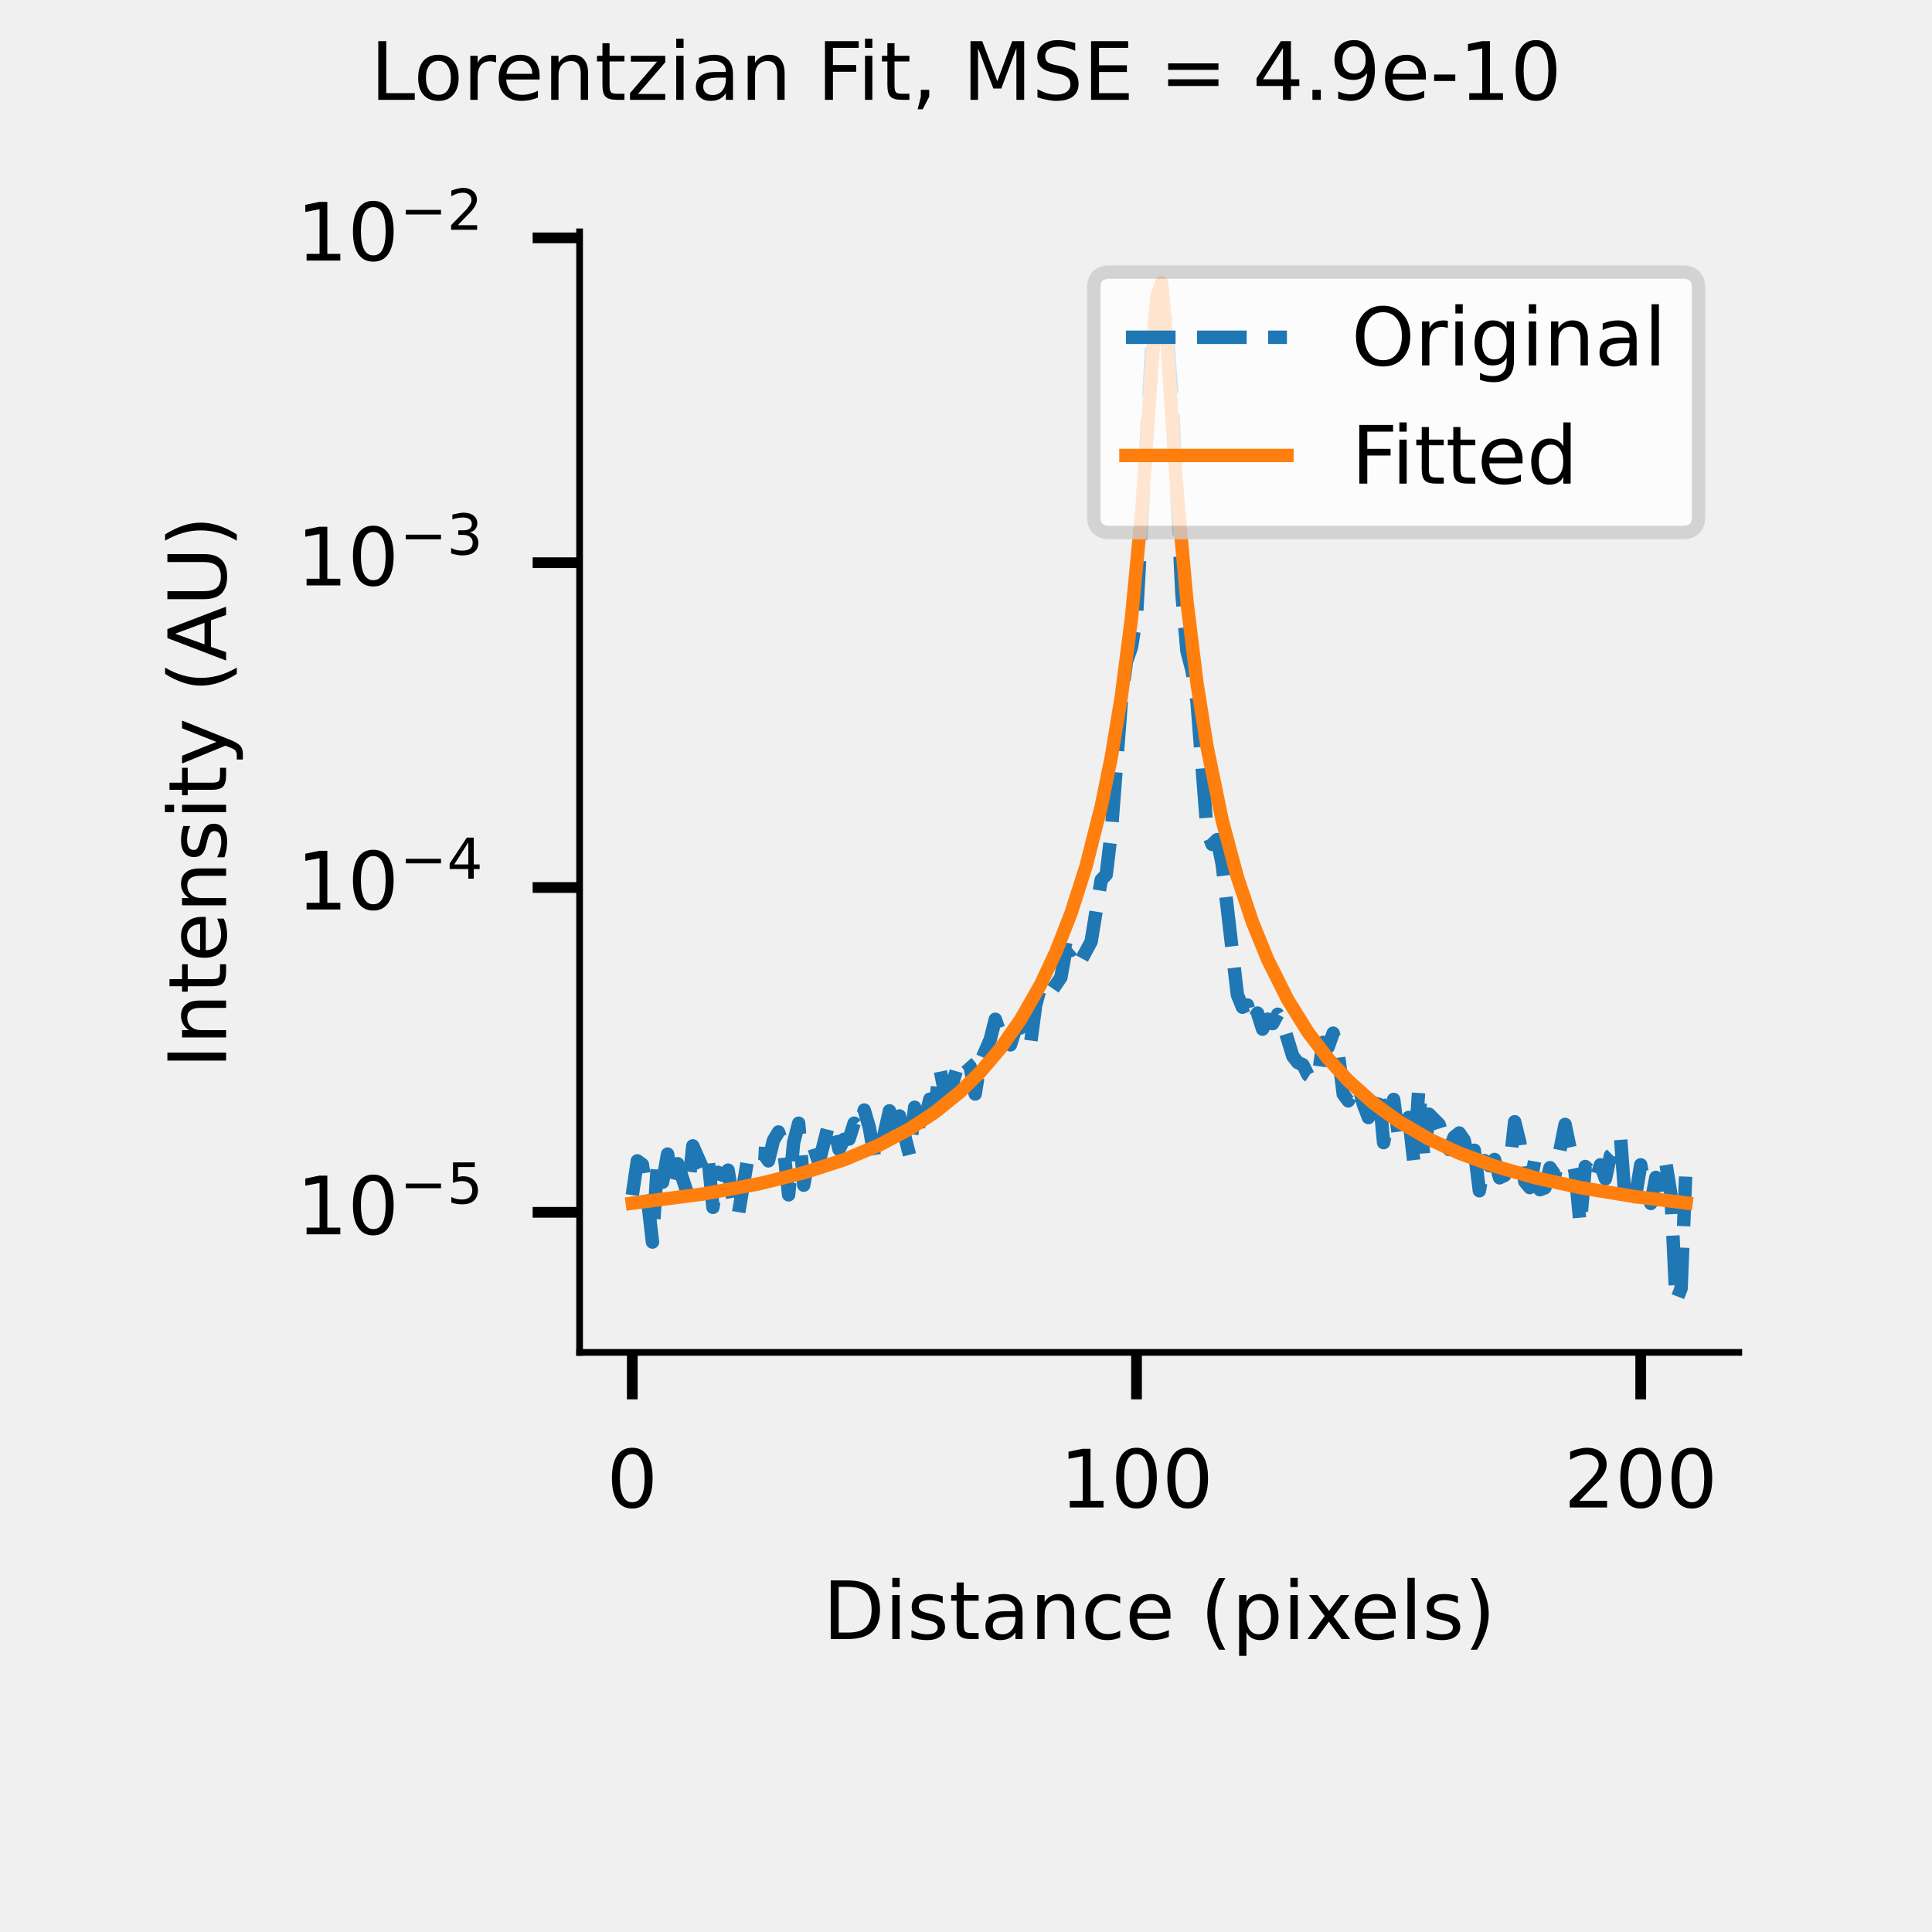
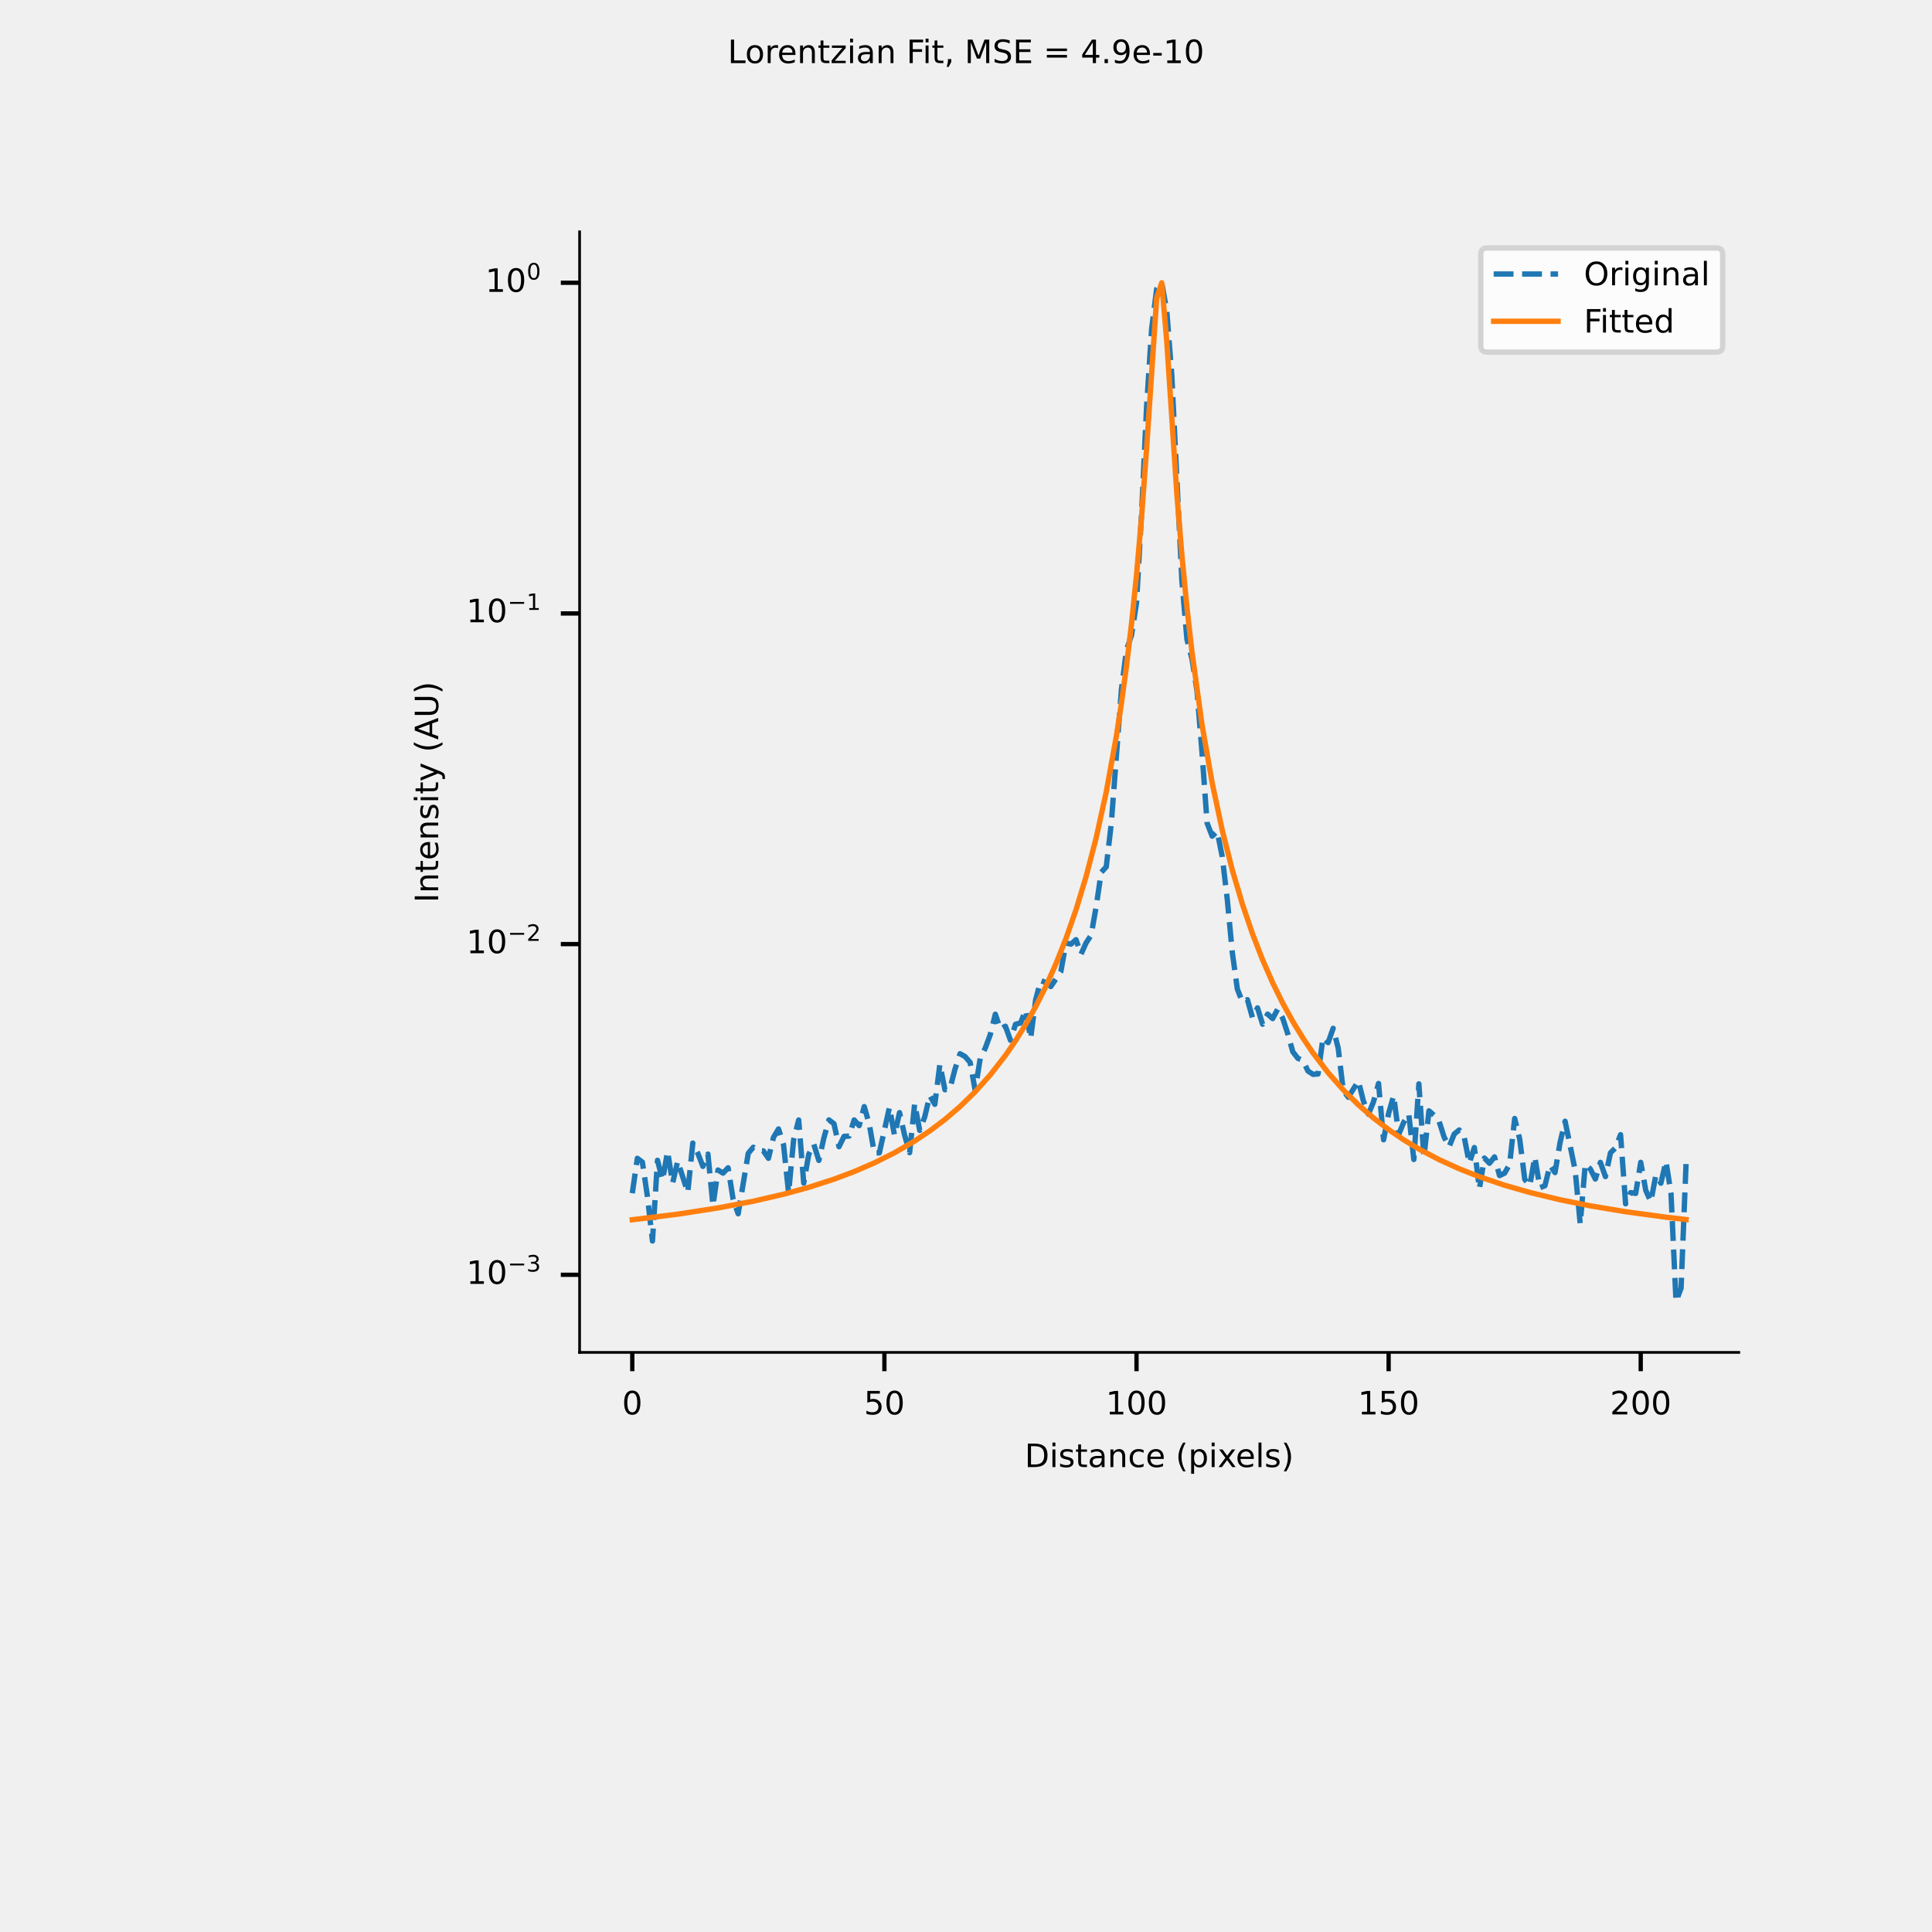
- <svg xmlns="http://www.w3.org/2000/svg" xmlns:xlink="http://www.w3.org/1999/xlink" width="144pt" height="144pt" viewBox="0 0 144 144" version="1.1">
+ <svg xmlns="http://www.w3.org/2000/svg" xmlns:xlink="http://www.w3.org/1999/xlink" width="360pt" height="360pt" viewBox="0 0 360 360" version="1.1">
  <defs>
    <style type="text/css">*{stroke-linejoin: round; stroke-linecap: butt}</style>
  </defs>
  <g id="figure_1">
    <g id="patch_1">
-       <path d="M 0 144  L 144 144  L 144 0  L 0 0  L 0 144  z " style="fill: none" />
+       <path d="M 0 360  L 360 360  L 360 0  L 0 0  L 0 360  z " style="fill: none" />
    </g>
    <g id="axes_1">
      <g id="patch_2">
-         <path d="M 43.2 100.8  L 129.6 100.8  L 129.6 17.28  L 43.2 17.28  L 43.2 100.8  z " style="fill: none" />
+         <path d="M 108 252  L 324 252  L 324 43.2  L 108 43.2  L 108 252  z " style="fill: none" />
      </g>
      <g id="matplotlib.axis_1">
        <g id="xtick_1">
          <g id="line2d_1">
            <defs>
-               <path id="mf68425304e" d="M 0 0  L 0 3.5  " style="stroke: #000000; stroke-width: 0.8" />
+               <path id="m94d29c4a60" d="M 0 0  L 0 3.5  " style="stroke: #000000; stroke-width: 0.8" />
            </defs>
            <g>
-               <use xlink:href="#mf68425304e" x="47.127" y="100.8" style="stroke: #000000; stroke-width: 0.8" />
+               <use xlink:href="#m94d29c4a60" x="117.818" y="252" style="stroke: #000000; stroke-width: 0.8" />
            </g>
          </g>
          <g id="text_1">
-             <text style="font: 6px 'DejaVu Sans', 'Arial', 'Helvetica', 'Lucida Grande', 'Verdana', 'Geneva', 'Lucid', 'Avant Garde', sans-serif; text-anchor: middle" x="47.127" y="112.359" transform="rotate(-0 47.12727 112.3591)">0</text>
+             <text style="font: 6px 'DejaVu Sans', 'Arial', 'Helvetica', 'Lucida Grande', 'Verdana', 'Geneva', 'Lucid', 'Avant Garde', sans-serif; text-anchor: middle" x="117.818" y="263.559" transform="rotate(-0 117.8182 263.5591)">0</text>
          </g>
        </g>
        <g id="xtick_2">
          <g id="line2d_2">
            <g>
-               <use xlink:href="#mf68425304e" x="84.709" y="100.8" style="stroke: #000000; stroke-width: 0.8" />
+               <use xlink:href="#m94d29c4a60" x="164.795" y="252" style="stroke: #000000; stroke-width: 0.8" />
            </g>
          </g>
          <g id="text_2">
-             <text style="font: 6px 'DejaVu Sans', 'Arial', 'Helvetica', 'Lucida Grande', 'Verdana', 'Geneva', 'Lucid', 'Avant Garde', sans-serif; text-anchor: middle" x="84.709" y="112.359" transform="rotate(-0 84.70883 112.3591)">100</text>
+             <text style="font: 6px 'DejaVu Sans', 'Arial', 'Helvetica', 'Lucida Grande', 'Verdana', 'Geneva', 'Lucid', 'Avant Garde', sans-serif; text-anchor: middle" x="164.795" y="263.559" transform="rotate(-0 164.7951 263.5591)">50</text>
          </g>
        </g>
        <g id="xtick_3">
          <g id="line2d_3">
            <g>
-               <use xlink:href="#mf68425304e" x="122.29" y="100.8" style="stroke: #000000; stroke-width: 0.8" />
+               <use xlink:href="#m94d29c4a60" x="211.772" y="252" style="stroke: #000000; stroke-width: 0.8" />
            </g>
          </g>
          <g id="text_3">
-             <text style="font: 6px 'DejaVu Sans', 'Arial', 'Helvetica', 'Lucida Grande', 'Verdana', 'Geneva', 'Lucid', 'Avant Garde', sans-serif; text-anchor: middle" x="122.29" y="112.359" transform="rotate(-0 122.2904 112.3591)">200</text>
-           </g>
-         </g>
-         <g id="text_4">
-           <text style="font: 6px 'DejaVu Sans', 'Arial', 'Helvetica', 'Lucida Grande', 'Verdana', 'Geneva', 'Lucid', 'Avant Garde', sans-serif; text-anchor: middle" x="86.4" y="122.166" transform="rotate(-0 86.4 122.1659)">Distance (pixels)</text>
+             <text style="font: 6px 'DejaVu Sans', 'Arial', 'Helvetica', 'Lucida Grande', 'Verdana', 'Geneva', 'Lucid', 'Avant Garde', sans-serif; text-anchor: middle" x="211.772" y="263.559" transform="rotate(-0 211.7721 263.5591)">100</text>
+           </g>
+         </g>
+         <g id="xtick_4">
+           <g id="line2d_4">
+             <g>
+               <use xlink:href="#m94d29c4a60" x="258.749" y="252" style="stroke: #000000; stroke-width: 0.8" />
+             </g>
+           </g>
+           <g id="text_4">
+             <text style="font: 6px 'DejaVu Sans', 'Arial', 'Helvetica', 'Lucida Grande', 'Verdana', 'Geneva', 'Lucid', 'Avant Garde', sans-serif; text-anchor: middle" x="258.749" y="263.559" transform="rotate(-0 258.749 263.5591)">150</text>
+           </g>
+         </g>
+         <g id="xtick_5">
+           <g id="line2d_5">
+             <g>
+               <use xlink:href="#m94d29c4a60" x="305.726" y="252" style="stroke: #000000; stroke-width: 0.8" />
+             </g>
+           </g>
+           <g id="text_5">
+             <text style="font: 6px 'DejaVu Sans', 'Arial', 'Helvetica', 'Lucida Grande', 'Verdana', 'Geneva', 'Lucid', 'Avant Garde', sans-serif; text-anchor: middle" x="305.726" y="263.559" transform="rotate(-0 305.726 263.5591)">200</text>
+           </g>
+         </g>
+         <g id="text_6">
+           <text style="font: 6px 'DejaVu Sans', 'Arial', 'Helvetica', 'Lucida Grande', 'Verdana', 'Geneva', 'Lucid', 'Avant Garde', sans-serif; text-anchor: middle" x="216" y="273.366" transform="rotate(-0 216 273.3659)">Distance (pixels)</text>
        </g>
      </g>
      <g id="matplotlib.axis_2">
        <g id="ytick_1">
-           <g id="line2d_4">
+           <g id="line2d_6">
            <defs>
-               <path id="m65de9757bf" d="M 0 0  L -3.5 0  " style="stroke: #000000; stroke-width: 0.8" />
+               <path id="m3ae475404d" d="M 0 0  L -3.5 0  " style="stroke: #000000; stroke-width: 0.8" />
            </defs>
            <g>
-               <use xlink:href="#m65de9757bf" x="43.2" y="90.36" style="stroke: #000000; stroke-width: 0.8" />
-             </g>
-           </g>
-           <g id="text_5">
-             <g transform="translate(22.1 92.63987)">
-               <text>
-                 <tspan style="font: 6px 'DejaVu Sans'" x="0 3.817" y="-0.641">10</tspan>
-                 <tspan style="font: 4.2px 'DejaVu Sans'" x="7.692 11.211" y="-2.938">−5</tspan>
-               </text>
-             </g>
-           </g>
-         </g>
-         <g id="ytick_2">
-           <g id="line2d_5">
-             <g>
-               <use xlink:href="#m65de9757bf" x="43.2" y="66.15" style="stroke: #000000; stroke-width: 0.8" />
-             </g>
-           </g>
-           <g id="text_6">
-             <g transform="translate(22.1 68.42982)">
-               <text>
-                 <tspan style="font: 6px 'DejaVu Sans'" x="0 3.817" y="-0.641">10</tspan>
-                 <tspan style="font: 4.2px 'DejaVu Sans'" x="7.692 11.211" y="-2.938">−4</tspan>
-               </text>
-             </g>
-           </g>
-         </g>
-         <g id="ytick_3">
-           <g id="line2d_6">
-             <g>
-               <use xlink:href="#m65de9757bf" x="43.2" y="41.94" style="stroke: #000000; stroke-width: 0.8" />
+               <use xlink:href="#m3ae475404d" x="108" y="237.537" style="stroke: #000000; stroke-width: 0.8" />
            </g>
          </g>
          <g id="text_7">
-             <g transform="translate(22.1 44.21976)">
+             <g transform="translate(86.9 239.8162)">
              <text>
                <tspan style="font: 6px 'DejaVu Sans'" x="0 3.817" y="-0.586">10</tspan>
                <tspan style="font: 4.2px 'DejaVu Sans'" x="7.692 11.211" y="-2.883">−3</tspan>
              </text>
            </g>
          </g>
        </g>
-         <g id="ytick_4">
+         <g id="ytick_2">
          <g id="line2d_7">
            <g>
-               <use xlink:href="#m65de9757bf" x="43.2" y="17.73" style="stroke: #000000; stroke-width: 0.8" />
+               <use xlink:href="#m3ae475404d" x="108" y="175.921" style="stroke: #000000; stroke-width: 0.8" />
            </g>
          </g>
          <g id="text_8">
-             <g transform="translate(22.1 20.0097)">
+             <g transform="translate(86.9 178.2009)">
              <text>
                <tspan style="font: 6px 'DejaVu Sans'" x="0 3.817" y="-0.586">10</tspan>
                <tspan style="font: 4.2px 'DejaVu Sans'" x="7.692 11.211" y="-2.883">−2</tspan>
+               </text>
+             </g>
+           </g>
+         </g>
+         <g id="ytick_3">
+           <g id="line2d_8">
+             <g>
+               <use xlink:href="#m3ae475404d" x="108" y="114.306" style="stroke: #000000; stroke-width: 0.8" />
+             </g>
+           </g>
+           <g id="text_9">
+             <g transform="translate(86.9 116.5857)">
+               <text>
+                 <tspan style="font: 6px 'DejaVu Sans'" x="0 3.817" y="-0.641">10</tspan>
+                 <tspan style="font: 4.2px 'DejaVu Sans'" x="7.692 11.211" y="-2.938">−1</tspan>
+               </text>
+             </g>
+           </g>
+         </g>
+         <g id="ytick_4">
+           <g id="line2d_9">
+             <g>
+               <use xlink:href="#m3ae475404d" x="108" y="52.691" style="stroke: #000000; stroke-width: 0.8" />
+             </g>
+           </g>
+           <g id="text_10">
+             <g transform="translate(90.44 54.97044)">
+               <text>
+                 <tspan style="font: 6px 'DejaVu Sans'" x="0 3.817" y="-0.586">10</tspan>
+                 <tspan style="font: 4.2px 'DejaVu Sans'" x="7.692" y="-2.883">0</tspan>
              </text>
            </g>
          </g>
        </g>
        <g id="ytick_5" />
        <g id="ytick_6" />
        <g id="ytick_7" />
        <g id="ytick_8" />
        <g id="ytick_9" />
        <g id="ytick_10" />
        <g id="ytick_11" />
        <g id="ytick_12" />
        <g id="ytick_13" />
        <g id="ytick_14" />
        <g id="ytick_15" />
        <g id="ytick_16" />
        <g id="ytick_17" />
        <g id="ytick_18" />
        <g id="ytick_19" />
        <g id="ytick_20" />
        <g id="ytick_21" />
        <g id="ytick_22" />
        <g id="ytick_23" />
        <g id="ytick_24" />
        <g id="ytick_25" />
        <g id="ytick_26" />
        <g id="ytick_27" />
        <g id="ytick_28" />
        <g id="ytick_29" />
        <g id="ytick_30" />
        <g id="ytick_31" />
        <g id="ytick_32" />
-         <g id="ytick_33" />
-         <g id="ytick_34" />
-         <g id="text_9">
-           <text style="font: 6px 'DejaVu Sans', 'Arial', 'Helvetica', 'Lucida Grande', 'Verdana', 'Geneva', 'Lucid', 'Avant Garde', sans-serif; text-anchor: middle" x="16.852" y="59.04" transform="rotate(-90 16.85219 59.04)">Intensity (AU)</text>
-         </g>
-       </g>
-       <g id="line2d_8">
-         <path d="M 47.127 89.08  L 47.503 86.524  L 47.879 86.798  L 48.255 89.31  L 48.631 92.576  L 49.006 86.668  L 49.382 88.116  L 49.758 86.018  L 50.134 88.338  L 50.51 86.736  L 51.261 89.019  L 51.637 85.409  L 52.389 87.114  L 52.765 86.213  L 53.14 89.989  L 53.516 87.38  L 53.892 87.607  L 54.268 87.217  L 54.644 89.529  L 55.019 90.583  L 55.771 86.154  L 56.147 85.713  L 56.523 85.961  L 56.898 85.979  L 57.274 86.522  L 57.65 84.993  L 58.026 84.371  L 58.402 85.532  L 58.778 89.056  L 59.153 85.155  L 59.529 83.717  L 59.905 88.337  L 60.281 86.224  L 60.657 85.498  L 61.032 86.677  L 61.784 83.711  L 62.16 83.99  L 62.536 85.675  L 62.912 84.915  L 63.287 84.896  L 63.663 83.714  L 64.039 84.132  L 64.415 82.737  L 64.791 84.023  L 65.166 86.137  L 65.542 86.121  L 66.294 82.793  L 66.67 84.836  L 67.045 83.177  L 67.797 86.109  L 68.173 82.53  L 68.549 84.476  L 68.925 83.484  L 69.3 81.928  L 69.676 82.569  L 70.052 79.64  L 70.428 81.501  L 70.804 81.417  L 71.555 78.865  L 71.931 79.074  L 72.307 79.497  L 72.683 81.541  L 73.059 79.21  L 73.81 77.462  L 74.186 75.971  L 74.562 77.062  L 74.938 76.852  L 75.313 77.876  L 75.689 76.709  L 76.065 76.615  L 76.441 75.673  L 76.817 77.75  L 77.193 74.913  L 77.568 73.511  L 77.944 73.648  L 78.32 73.946  L 79.072 72.852  L 79.447 70.76  L 79.823 70.841  L 80.199 70.516  L 80.575 71.572  L 81.326 70.187  L 82.078 65.583  L 82.454 65.182  L 82.83 62.004  L 83.581 52.234  L 83.957 49.313  L 84.333 48.24  L 84.709 45.874  L 85.836 25.799  L 86.212 22.863  L 86.588 22.42  L 86.964 24.46  L 87.34 29.22  L 88.091 44.232  L 88.467 48.519  L 88.843 49.961  L 89.219 52.315  L 89.97 61.975  L 90.346 62.936  L 90.722 62.583  L 91.098 64.425  L 92.225 74.134  L 92.601 75.071  L 92.977 74.908  L 93.353 76.225  L 93.728 75.51  L 94.104 76.703  L 94.48 75.964  L 94.856 76.295  L 95.232 75.597  L 95.607 76.275  L 96.359 78.725  L 96.735 79.202  L 97.111 79.361  L 97.487 80.128  L 97.862 80.374  L 98.238 80.349  L 98.614 77.694  L 98.99 78.051  L 99.366 77.006  L 99.741 78.454  L 100.117 81.55  L 100.493 82.052  L 101.245 80.862  L 101.621 82.324  L 101.996 83.297  L 102.372 82.384  L 102.748 81.042  L 103.124 85.165  L 103.5 83.231  L 103.875 81.944  L 104.251 84.776  L 104.627 83.88  L 105.003 83.287  L 105.379 86.609  L 105.755 81.072  L 106.13 86.461  L 106.506 83.046  L 107.258 83.803  L 107.634 84.963  L 108.009 85.677  L 108.385 84.75  L 108.761 84.446  L 109.137 84.989  L 109.513 86.875  L 109.888 85.734  L 110.264 88.754  L 110.64 86.504  L 111.016 86.886  L 111.392 86.421  L 111.768 87.786  L 112.143 87.611  L 112.519 86.957  L 112.895 83.608  L 113.271 85.118  L 113.647 88.064  L 114.022 88.517  L 114.398 86.426  L 114.774 88.673  L 115.15 88.53  L 115.526 87.032  L 115.902 87.567  L 116.653 83.808  L 117.405 87.41  L 117.781 91.327  L 118.156 86.945  L 118.532 87.303  L 118.908 88.04  L 119.284 86.82  L 119.66 87.862  L 120.035 86.12  L 120.411 85.756  L 120.787 84.792  L 121.163 89.853  L 121.539 89.032  L 121.915 89.093  L 122.29 86.817  L 122.666 88.872  L 123.042 89.698  L 123.418 87.758  L 123.794 88.344  L 124.169 86.743  L 124.545 89.07  L 124.921 97.004  L 125.297 96.034  L 125.673 86.806  L 125.673 86.806  " clip-path="url(#pccf803c5ea)" style="fill: none; stroke-dasharray: 3.7,1.6; stroke-dashoffset: 0; stroke: #1f77b4" />
-       </g>
-       <g id="line2d_9">
-         <path d="M 47.127 89.678  L 52.389 88.995  L 56.523 88.242  L 59.905 87.411  L 62.912 86.44  L 65.542 85.339  L 67.797 84.141  L 69.676 82.906  L 71.555 81.388  L 73.059 79.914  L 74.562 78.145  L 76.065 75.999  L 77.568 73.362  L 78.696 70.96  L 79.823 68.077  L 80.951 64.55  L 82.078 60.112  L 82.83 56.426  L 83.581 51.886  L 84.333 46.075  L 85.085 38.236  L 86.212 22.183  L 86.588 21.076  L 86.964 25.366  L 87.715 36.52  L 88.467 44.839  L 89.219 50.948  L 89.97 55.679  L 91.098 61.153  L 92.225 65.367  L 93.353 68.738  L 94.48 71.507  L 95.983 74.512  L 97.487 76.931  L 98.99 78.91  L 100.493 80.55  L 102.372 82.229  L 104.251 83.589  L 106.506 84.9  L 108.761 85.946  L 111.392 86.914  L 114.398 87.775  L 117.781 88.518  L 121.915 89.198  L 125.673 89.663  L 125.673 89.663  " clip-path="url(#pccf803c5ea)" style="fill: none; stroke: #ff7f0e; stroke-linecap: square" />
+         <g id="text_11">
+           <text style="font: 6px 'DejaVu Sans', 'Arial', 'Helvetica', 'Lucida Grande', 'Verdana', 'Geneva', 'Lucid', 'Avant Garde', sans-serif; text-anchor: middle" x="81.652" y="147.6" transform="rotate(-90 81.65219 147.6)">Intensity (AU)</text>
+         </g>
+       </g>
+       <g id="line2d_10">
+         <path d="M 117.818 222.343  L 118.758 215.837  L 119.697 216.535  L 120.637 222.928  L 121.576 231.241  L 122.516 216.205  L 123.455 219.889  L 124.395 214.549  L 125.334 220.455  L 126.274 216.378  L 128.153 222.188  L 129.093 212.999  L 130.032 214.904  L 130.972 217.339  L 131.911 215.046  L 132.851 224.657  L 133.79 218.017  L 134.73 218.595  L 135.669 217.602  L 136.609 223.485  L 137.548 226.168  L 139.428 214.897  L 140.367 213.775  L 141.307 214.406  L 142.246 214.452  L 143.186 215.834  L 144.125 211.943  L 145.065 210.36  L 146.004 213.314  L 146.944 222.282  L 147.883 212.355  L 148.823 208.695  L 149.763 220.454  L 150.702 215.075  L 151.642 213.226  L 152.581 216.227  L 153.521 212.035  L 154.46 208.678  L 155.4 209.39  L 156.339 213.676  L 157.279 211.744  L 158.218 211.694  L 159.158 208.686  L 160.097 209.751  L 161.037 206.201  L 161.977 209.472  L 162.916 214.854  L 163.856 214.813  L 165.735 206.344  L 166.674 211.543  L 167.614 207.32  L 168.553 211.495  L 169.493 214.781  L 170.432 205.672  L 171.372 210.627  L 172.311 208.102  L 173.251 204.142  L 174.191 205.773  L 175.13 198.319  L 176.07 203.055  L 177.009 202.841  L 177.949 199.223  L 178.888 196.345  L 179.828 196.877  L 180.767 197.954  L 181.707 203.155  L 182.646 197.225  L 183.586 195.312  L 184.525 192.774  L 185.465 188.979  L 186.405 191.757  L 187.344 191.222  L 188.284 193.83  L 189.223 190.859  L 190.163 190.618  L 191.102 188.222  L 192.042 193.507  L 192.981 186.289  L 193.921 182.719  L 194.86 183.069  L 195.8 183.827  L 197.679 181.042  L 198.619 175.719  L 199.558 175.925  L 200.498 175.097  L 201.437 177.784  L 202.377 175.692  L 203.316 174.259  L 204.256 168.928  L 205.195 162.544  L 206.135 161.523  L 207.074 153.433  L 208.953 128.569  L 209.893 121.135  L 210.833 118.405  L 211.772 112.383  L 212.712 95.672  L 213.651 75.799  L 214.591 61.291  L 215.53 53.819  L 216.47 52.691  L 217.409 57.884  L 218.349 69.997  L 220.228 108.204  L 221.167 119.113  L 222.107 122.783  L 223.047 128.774  L 223.986 140.332  L 224.926 153.36  L 225.865 155.806  L 226.805 154.908  L 227.744 159.597  L 228.684 167.581  L 229.623 177.489  L 230.563 184.305  L 231.502 186.691  L 232.442 186.276  L 233.381 189.626  L 234.321 187.806  L 235.261 190.844  L 236.2 188.963  L 237.14 189.805  L 238.079 188.03  L 239.019 189.754  L 239.958 192.627  L 240.898 195.988  L 241.837 197.202  L 242.777 197.608  L 243.716 199.561  L 244.656 200.185  L 245.595 200.122  L 246.535 193.364  L 247.475 194.275  L 248.414 191.614  L 249.354 195.3  L 250.293 203.18  L 251.233 204.456  L 253.112 201.429  L 254.051 205.149  L 254.991 207.625  L 255.93 205.302  L 256.87 201.887  L 257.809 212.379  L 258.749 207.459  L 259.689 204.181  L 260.628 211.388  L 261.568 209.11  L 262.507 207.599  L 263.447 216.055  L 264.386 201.963  L 265.326 215.677  L 266.265 206.986  L 267.205 207.82  L 268.144 208.912  L 269.084 211.865  L 270.023 213.682  L 270.963 211.324  L 271.903 210.55  L 272.842 211.932  L 273.782 216.731  L 274.721 213.827  L 275.661 221.513  L 276.6 215.788  L 277.54 216.758  L 278.479 215.575  L 279.419 219.05  L 280.358 218.604  L 281.298 216.941  L 282.237 208.417  L 283.177 212.259  L 284.117 219.758  L 285.056 220.911  L 285.996 215.588  L 286.935 221.308  L 287.875 220.945  L 288.814 217.131  L 289.754 218.493  L 290.693 212.898  L 291.633 208.925  L 293.512 218.092  L 294.452 228.061  L 295.391 216.91  L 296.331 217.82  L 297.27 219.696  L 298.21 216.592  L 299.149 219.244  L 300.089 214.811  L 301.028 213.883  L 301.968 211.43  L 302.907 224.31  L 303.847 222.222  L 304.786 222.376  L 305.726 216.584  L 306.666 221.813  L 307.605 223.916  L 308.545 218.979  L 309.484 220.47  L 310.424 216.396  L 311.363 222.317  L 312.303 242.509  L 313.242 240.04  L 314.182 216.555  L 314.182 216.555  " clip-path="url(#pa5e7a993e4)" style="fill: none; stroke-dasharray: 3.7,1.6; stroke-dashoffset: 0; stroke: #1f77b4" />
+       </g>
+       <g id="line2d_11">
+         <path d="M 117.818 227.284  L 126.274 226.242  L 133.79 225.082  L 140.367 223.829  L 146.004 222.527  L 150.702 221.24  L 155.4 219.724  L 159.158 218.312  L 162.916 216.686  L 166.674 214.804  L 170.432 212.613  L 173.251 210.729  L 176.07 208.6  L 178.888 206.186  L 181.707 203.436  L 184.525 200.288  L 187.344 196.667  L 189.223 193.941  L 191.102 190.925  L 192.981 187.575  L 194.86 183.838  L 196.739 179.645  L 198.619 174.912  L 200.498 169.526  L 202.377 163.333  L 204.256 156.12  L 206.135 147.573  L 208.014 137.204  L 208.953 131.103  L 209.893 124.206  L 210.833 116.312  L 211.772 107.15  L 212.712 96.364  L 213.651 83.586  L 215.53 55.507  L 216.47 52.691  L 217.409 63.608  L 219.288 91.996  L 220.228 103.464  L 221.167 113.168  L 222.107 121.485  L 223.986 135.083  L 225.865 145.854  L 227.744 154.687  L 229.623 162.114  L 231.502 168.473  L 233.381 173.992  L 235.261 178.834  L 237.14 183.117  L 239.019 186.931  L 240.898 190.347  L 242.777 193.419  L 244.656 196.194  L 247.475 199.879  L 250.293 203.079  L 253.112 205.874  L 255.93 208.326  L 258.749 210.486  L 261.568 212.398  L 264.386 214.096  L 268.144 216.077  L 271.903 217.785  L 275.661 219.265  L 280.358 220.852  L 285.056 222.197  L 290.693 223.554  L 296.331 224.687  L 302.907 225.785  L 310.424 226.809  L 314.182 227.247  L 314.182 227.247  " clip-path="url(#pa5e7a993e4)" style="fill: none; stroke: #ff7f0e; stroke-linecap: square" />
      </g>
      <g id="patch_3">
-         <path d="M 43.2 100.8  L 43.2 17.28  " style="fill: none; stroke: #000000; stroke-width: 0.5; stroke-linejoin: miter; stroke-linecap: square" />
+         <path d="M 108 252  L 108 43.2  " style="fill: none; stroke: #000000; stroke-width: 0.5; stroke-linejoin: miter; stroke-linecap: square" />
      </g>
      <g id="patch_4">
-         <path d="M 43.2 100.8  L 129.6 100.8  " style="fill: none; stroke: #000000; stroke-width: 0.5; stroke-linejoin: miter; stroke-linecap: square" />
+         <path d="M 108 252  L 324 252  " style="fill: none; stroke: #000000; stroke-width: 0.5; stroke-linejoin: miter; stroke-linecap: square" />
      </g>
      <g id="legend_1">
        <g id="patch_5">
-           <path d="M 82.721 39.694  L 125.4 39.694  Q 126.6 39.694 126.6 38.494  L 126.6 21.48  Q 126.6 20.28 125.4 20.28  L 82.721 20.28  Q 81.521 20.28 81.521 21.48  L 81.521 38.494  Q 81.521 39.694 82.721 39.694  z " style="fill: #ffffff; opacity: 0.8; stroke: #cccccc; stroke-linejoin: miter" />
-         </g>
-         <g id="line2d_10">
-           <path d="M 83.921 25.139  L 89.921 25.139  L 95.921 25.139  " style="fill: none; stroke-dasharray: 3.7,1.6; stroke-dashoffset: 0; stroke: #1f77b4" />
-         </g>
-         <g id="text_10">
-           <text style="font: 6px 'DejaVu Sans', 'Arial', 'Helvetica', 'Lucida Grande', 'Verdana', 'Geneva', 'Lucid', 'Avant Garde', sans-serif; text-anchor: start" x="100.721" y="27.239" transform="rotate(-0 100.7212 27.23906)">Original</text>
-         </g>
-         <g id="line2d_11">
-           <path d="M 83.921 33.946  L 89.921 33.946  L 95.921 33.946  " style="fill: none; stroke: #ff7f0e; stroke-linecap: square" />
-         </g>
-         <g id="text_11">
-           <text style="font: 6px 'DejaVu Sans', 'Arial', 'Helvetica', 'Lucida Grande', 'Verdana', 'Geneva', 'Lucid', 'Avant Garde', sans-serif; text-anchor: start" x="100.721" y="36.046" transform="rotate(-0 100.7212 36.04594)">Fitted</text>
+           <path d="M 277.121 65.614  L 319.8 65.614  Q 321 65.614 321 64.414  L 321 47.4  Q 321 46.2 319.8 46.2  L 277.121 46.2  Q 275.921 46.2 275.921 47.4  L 275.921 64.414  Q 275.921 65.614 277.121 65.614  z " style="fill: #ffffff; opacity: 0.8; stroke: #cccccc; stroke-linejoin: miter" />
+         </g>
+         <g id="line2d_12">
+           <path d="M 278.321 51.059  L 284.321 51.059  L 290.321 51.059  " style="fill: none; stroke-dasharray: 3.7,1.6; stroke-dashoffset: 0; stroke: #1f77b4" />
+         </g>
+         <g id="text_12">
+           <text style="font: 6px 'DejaVu Sans', 'Arial', 'Helvetica', 'Lucida Grande', 'Verdana', 'Geneva', 'Lucid', 'Avant Garde', sans-serif; text-anchor: start" x="295.121" y="53.159" transform="rotate(-0 295.1212 53.15906)">Original</text>
+         </g>
+         <g id="line2d_13">
+           <path d="M 278.321 59.866  L 284.321 59.866  L 290.321 59.866  " style="fill: none; stroke: #ff7f0e; stroke-linecap: square" />
+         </g>
+         <g id="text_13">
+           <text style="font: 6px 'DejaVu Sans', 'Arial', 'Helvetica', 'Lucida Grande', 'Verdana', 'Geneva', 'Lucid', 'Avant Garde', sans-serif; text-anchor: start" x="295.121" y="61.966" transform="rotate(-0 295.1212 61.96594)">Fitted</text>
        </g>
      </g>
    </g>
-     <g id="text_12">
-       <text style="font: 6px 'DejaVu Sans', 'Arial', 'Helvetica', 'Lucida Grande', 'Verdana', 'Geneva', 'Lucid', 'Avant Garde', sans-serif; text-anchor: middle" x="72" y="7.439" transform="rotate(-0 72 7.439063)">Lorentzian Fit, MSE = 4.9e-10</text>
+     <g id="text_14">
+       <text style="font: 6px 'DejaVu Sans', 'Arial', 'Helvetica', 'Lucida Grande', 'Verdana', 'Geneva', 'Lucid', 'Avant Garde', sans-serif; text-anchor: middle" x="180" y="11.759" transform="rotate(-0 180 11.75906)">Lorentzian Fit, MSE = 4.9e-10</text>
    </g>
  </g>
  <defs>
-     <clipPath id="pccf803c5ea">
-       <rect x="43.2" y="17.28" width="86.4" height="83.52" />
+     <clipPath id="pa5e7a993e4">
+       <rect x="108" y="43.2" width="216" height="208.8" />
    </clipPath>
  </defs>
</svg>
